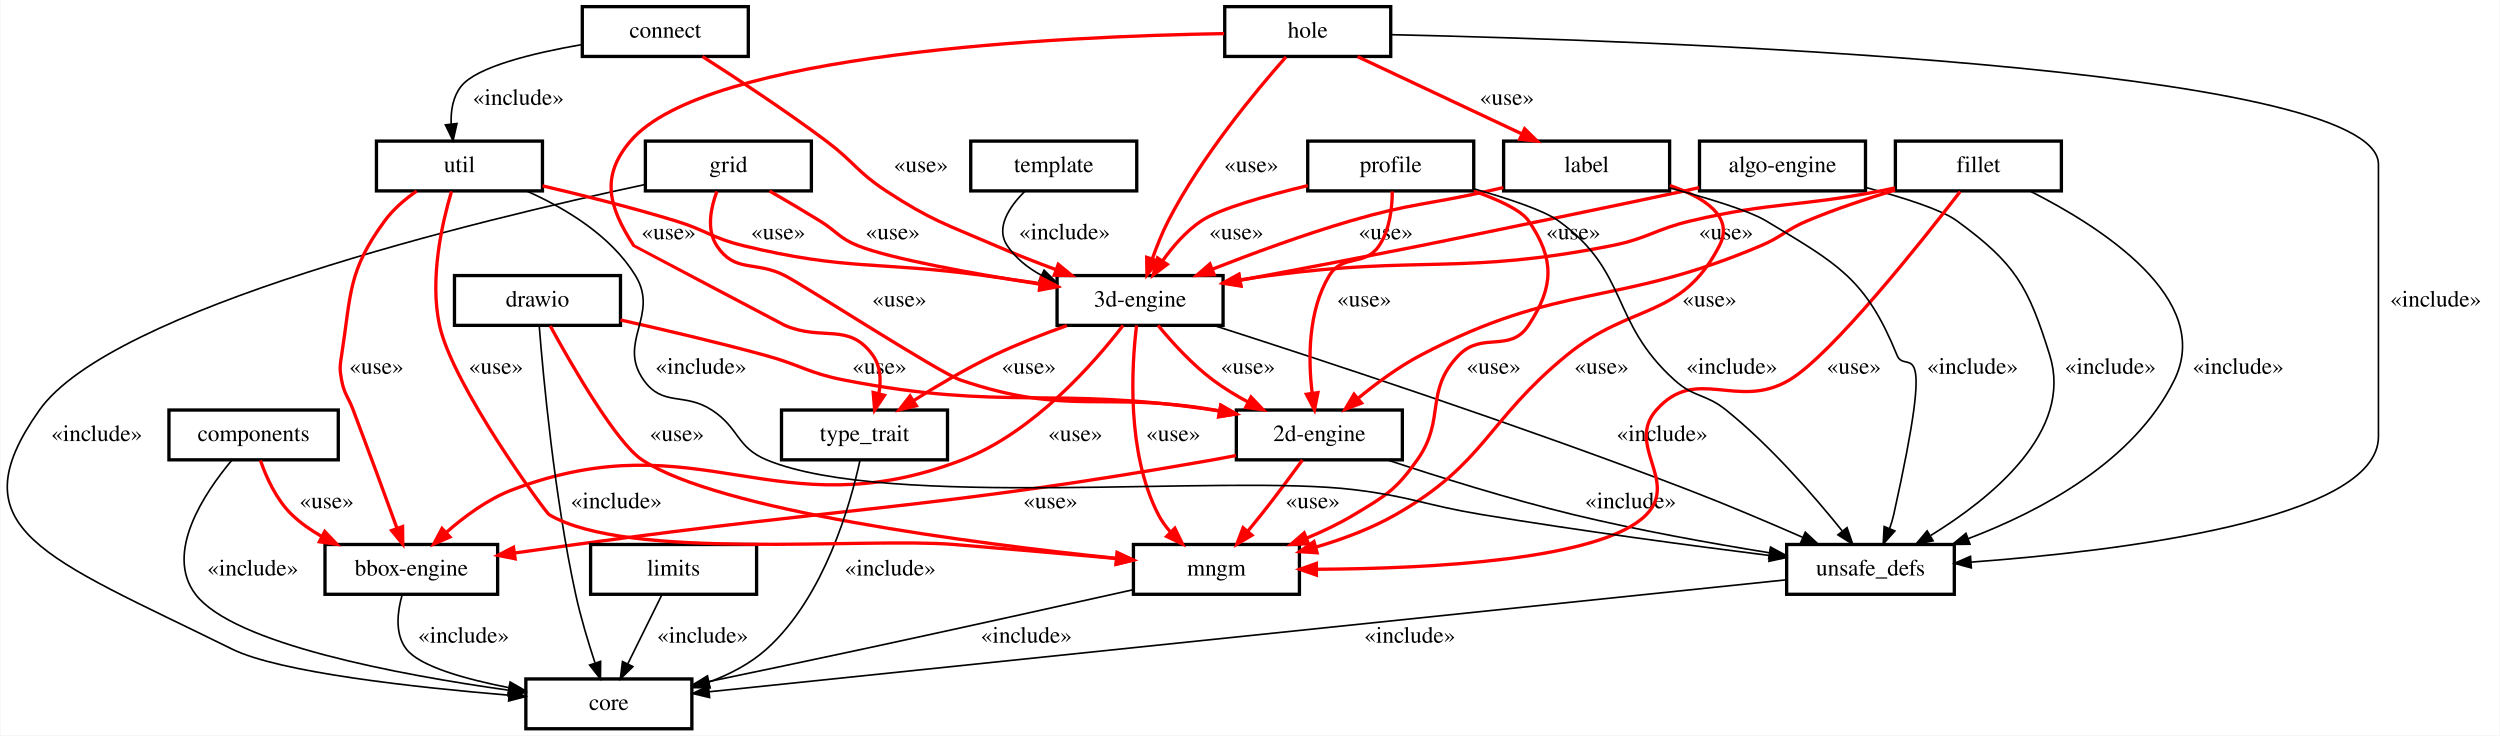
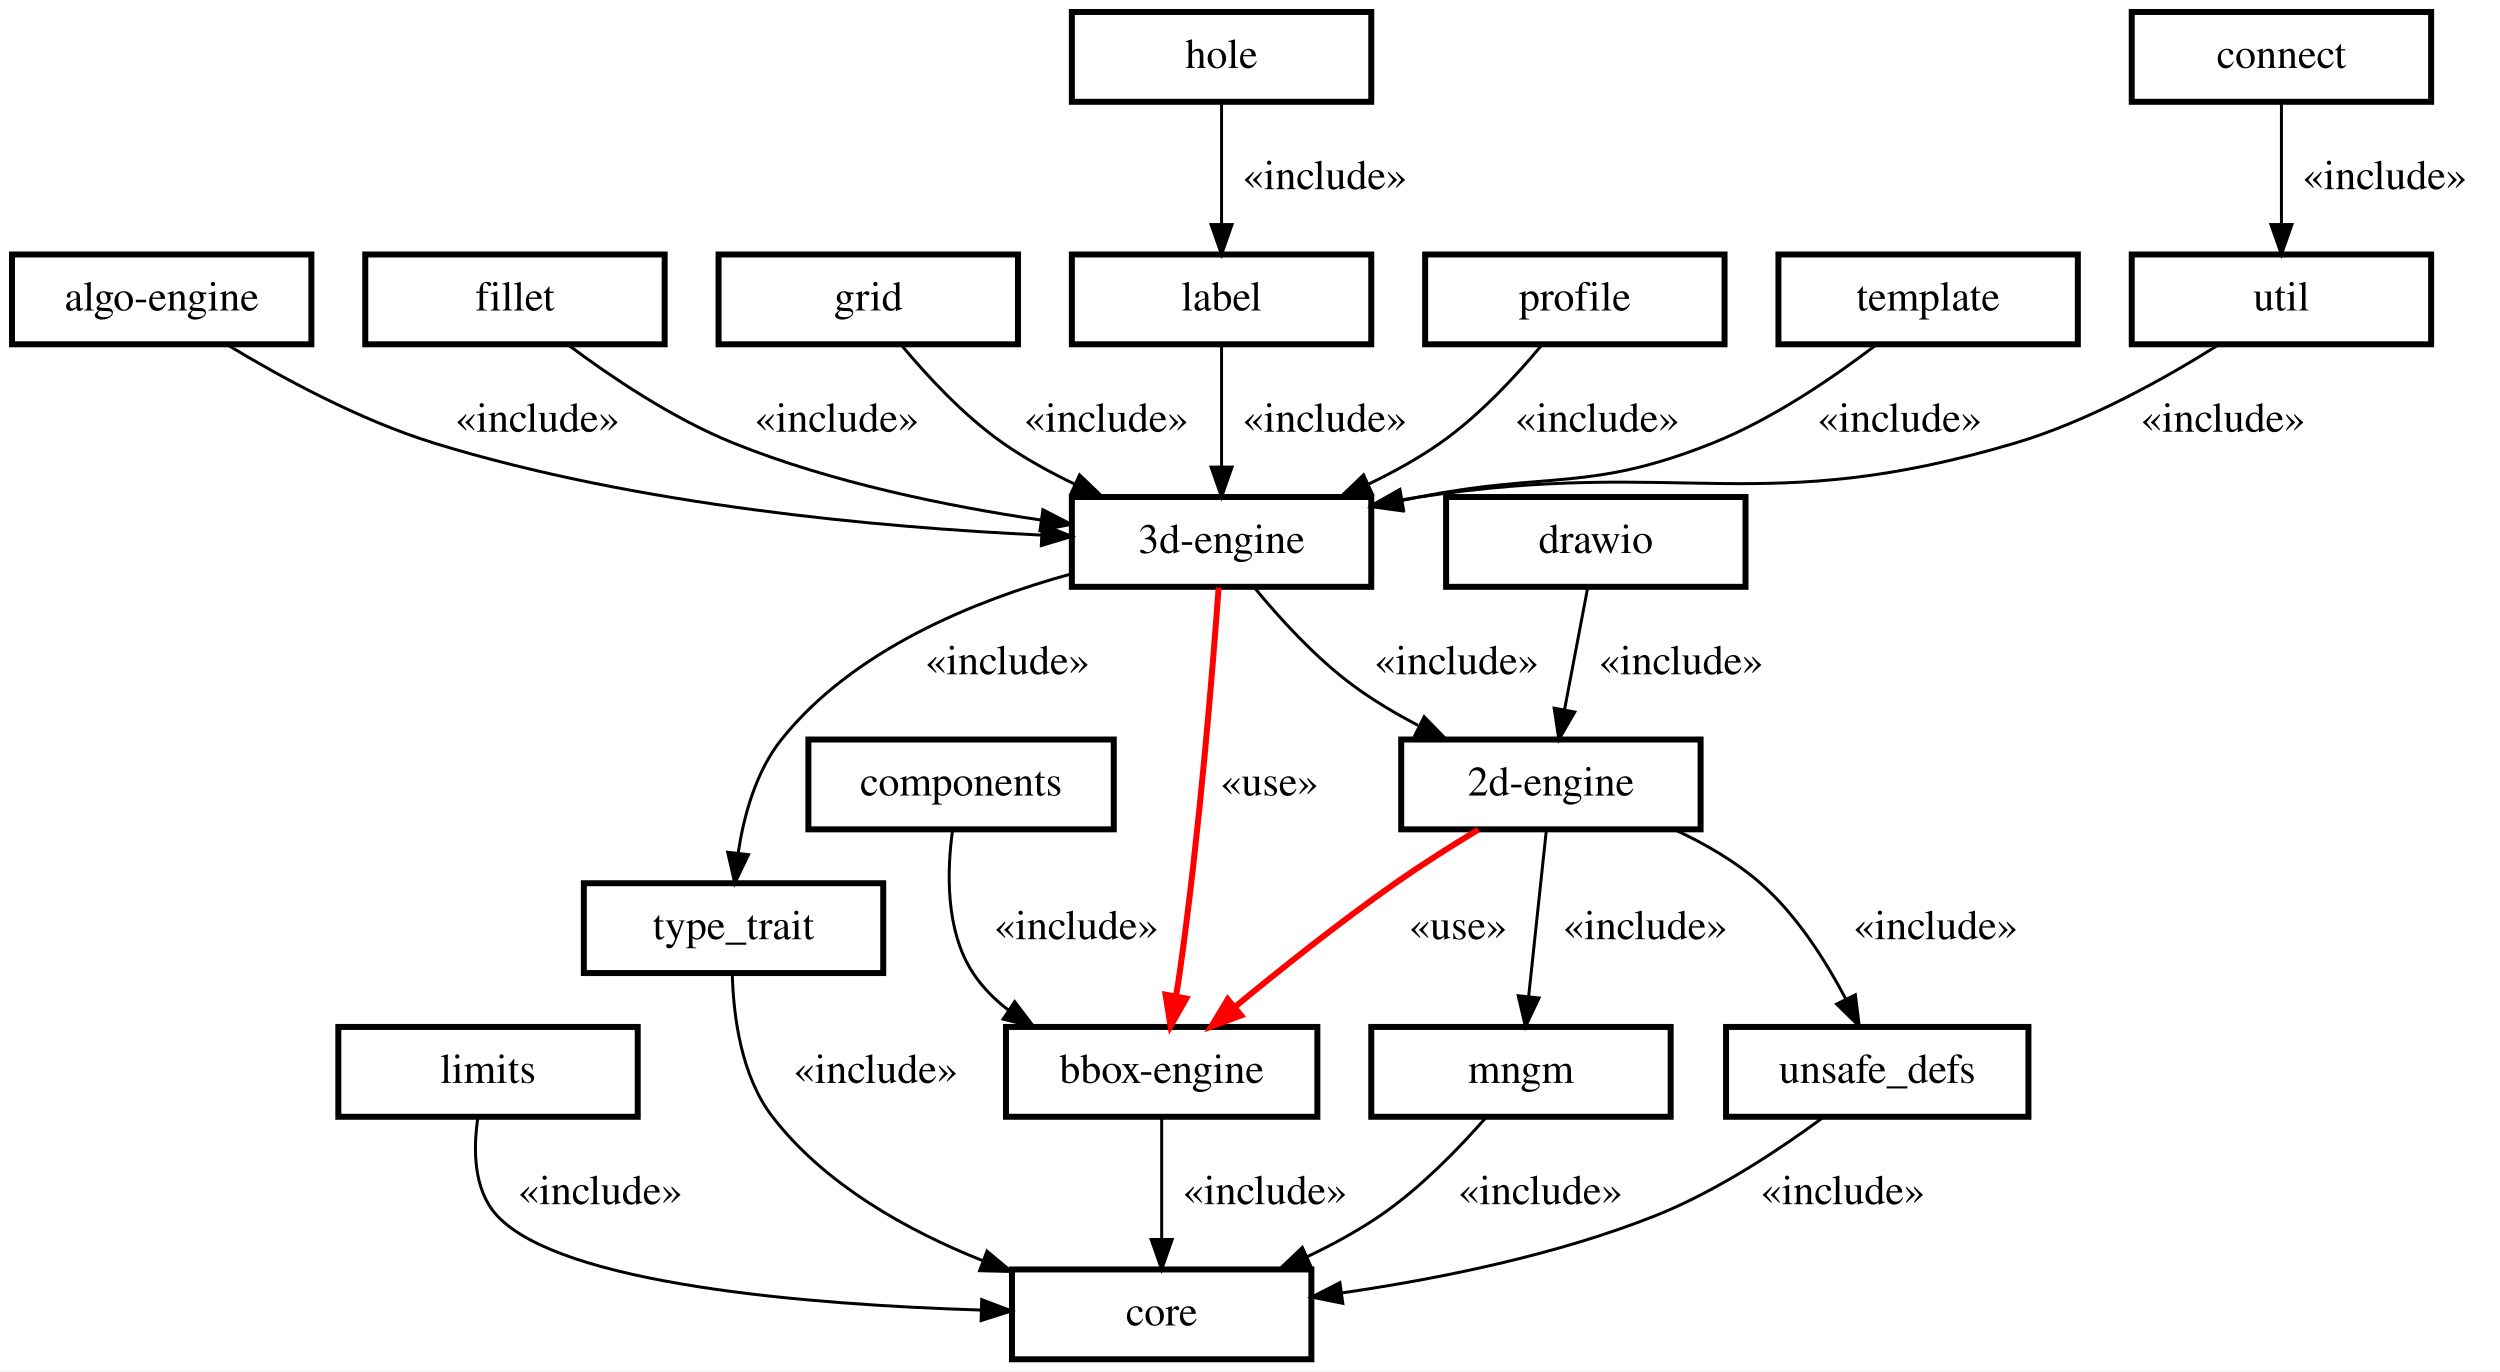
- <svg xmlns="http://www.w3.org/2000/svg" width="1506pt" height="443pt" viewBox="0.00 0.00 1505.55 443.00">
-   <g id="graph0" class="graph" transform="scale(1 1) rotate(0) translate(4 439)">
-     <polygon fill="white" stroke="transparent" points="-4,4 -4,-439 1501.55,-439 1501.55,4 -4,4" />
+ <svg xmlns="http://www.w3.org/2000/svg" width="835pt" height="458pt" viewBox="0.00 0.00 835.00 458.00">
+   <g id="graph0" class="graph" transform="scale(1 1) rotate(0) translate(4 454)">
+     <polygon fill="white" stroke="transparent" points="-4,4 -4,-454 831,-454 831,4 -4,4" />
    <g id="node1" class="node">
-       <polygon fill="white" stroke="black" stroke-width="2" points="840.55,-192 740.55,-192 740.55,-162 840.55,-162 840.55,-192" />
-       <text text-anchor="middle" x="790.55" y="-173.3" font-family="Times,serif" font-size="14.00">2d-engine</text>
+       <polygon fill="white" stroke="black" stroke-width="2" points="564,-207 464,-207 464,-177 564,-177 564,-207" />
+       <text text-anchor="middle" x="514" y="-188.3" font-family="Times,serif" font-size="14.00">2d-engine</text>
    </g>
    <g id="node4" class="node">
-       <polygon fill="white" stroke="black" stroke-width="2" points="295.55,-111 191.55,-111 191.55,-81 295.55,-81 295.55,-111" />
-       <text text-anchor="middle" x="243.55" y="-92.3" font-family="Times,serif" font-size="14.00">bbox-engine</text>
+       <polygon fill="white" stroke="black" stroke-width="2" points="436,-111 332,-111 332,-81 436,-81 436,-111" />
+       <text text-anchor="middle" x="384" y="-92.3" font-family="Times,serif" font-size="14.00">bbox-engine</text>
+     </g>
+     <g id="edge21" class="edge">
+       <path fill="none" stroke="red" stroke-width="2" d="M489.8,-176.93C480.91,-171.55 470.85,-165.21 462,-159 443.48,-146.01 423.52,-130.11 408.43,-117.67" />
+       <polygon fill="red" stroke="red" stroke-width="2" points="410.52,-114.85 400.59,-111.15 406.05,-120.23 410.52,-114.85" />
+       <text text-anchor="middle" x="483" y="-140.3" font-family="Times,serif" font-size="14.00">«use»</text>
+     </g>
+     <g id="node14" class="node">
+       <polygon fill="white" stroke="black" stroke-width="2" points="554,-111 454,-111 454,-81 554,-81 554,-111" />
+       <text text-anchor="middle" x="504" y="-92.3" font-family="Times,serif" font-size="14.00">mngm</text>
+     </g>
+     <g id="edge2" class="edge">
+       <path fill="none" stroke="black" d="M512.48,-176.72C510.92,-162.01 508.45,-138.79 506.57,-121.2" />
+       <polygon fill="black" stroke="black" points="510.04,-120.68 505.5,-111.1 503.08,-121.42 510.04,-120.68" />
+       <text text-anchor="middle" x="545.5" y="-140.3" font-family="Times,serif" font-size="14.00">«include»</text>
+     </g>
+     <g id="node18" class="node">
+       <polygon fill="white" stroke="black" stroke-width="2" points="673.5,-111 572.5,-111 572.5,-81 673.5,-81 673.5,-111" />
+       <text text-anchor="middle" x="623" y="-92.3" font-family="Times,serif" font-size="14.00">unsafe_defs</text>
+     </g>
+     <g id="edge1" class="edge">
+       <path fill="none" stroke="black" d="M555.26,-176.92C565.36,-172.24 575.65,-166.31 584,-159 596.12,-148.39 605.8,-133.09 612.48,-120.35" />
+       <polygon fill="black" stroke="black" points="615.7,-121.74 617,-111.22 609.43,-118.63 615.7,-121.74" />
+       <text text-anchor="middle" x="642.5" y="-140.3" font-family="Times,serif" font-size="14.00">«include»</text>
+     </g>
+     <g id="node2" class="node">
+       <polygon fill="white" stroke="black" stroke-width="2" points="454,-288 354,-288 354,-258 454,-258 454,-288" />
+       <text text-anchor="middle" x="404" y="-269.3" font-family="Times,serif" font-size="14.00">3d-engine</text>
+     </g>
+     <g id="edge3" class="edge">
+       <path fill="none" stroke="black" d="M414.8,-257.94C423.08,-247.84 435.22,-234.41 448,-225 454.63,-220.11 462.13,-215.65 469.62,-211.72" />
+       <polygon fill="black" stroke="black" points="471.67,-214.61 479.06,-207.02 468.55,-208.34 471.67,-214.61" />
+       <text text-anchor="middle" x="482.5" y="-228.8" font-family="Times,serif" font-size="14.00">«include»</text>
+     </g>
+     <g id="edge22" class="edge">
+       <path fill="none" stroke="red" stroke-width="2" d="M403.02,-257.74C401.16,-231.96 396.68,-175.92 390,-129 389.64,-126.45 389.21,-123.8 388.76,-121.16" />
+       <polygon fill="red" stroke="red" stroke-width="2" points="392.2,-120.5 386.96,-111.29 385.31,-121.76 392.2,-120.5" />
+       <text text-anchor="middle" x="420" y="-188.3" font-family="Times,serif" font-size="14.00">«use»</text>
+     </g>
+     <g id="node17" class="node">
+       <polygon fill="white" stroke="black" stroke-width="2" points="291,-159 191,-159 191,-129 291,-129 291,-159" />
+       <text text-anchor="middle" x="241" y="-140.3" font-family="Times,serif" font-size="14.00">type_trait</text>
+     </g>
+     <g id="edge4" class="edge">
+       <path fill="none" stroke="black" d="M353.7,-262.29C321.27,-253.39 280.85,-236.88 257,-207 248.47,-196.32 244.44,-181.59 242.56,-169.17" />
+       <polygon fill="black" stroke="black" points="246.01,-168.55 241.4,-159.01 239.06,-169.34 246.01,-168.55" />
+       <text text-anchor="middle" x="332.5" y="-228.8" font-family="Times,serif" font-size="14.00">«include»</text>
+     </g>
+     <g id="node3" class="node">
+       <polygon fill="white" stroke="black" stroke-width="2" points="100,-369 0,-369 0,-339 100,-339 100,-369" />
+       <text text-anchor="middle" x="50" y="-350.3" font-family="Times,serif" font-size="14.00">algo-engine</text>
+     </g>
+     <g id="edge5" class="edge">
+       <path fill="none" stroke="black" d="M71.86,-338.88C89.72,-328.05 116.02,-313.7 141,-306 208.52,-285.19 289.69,-277.84 343.83,-275.28" />
+       <polygon fill="black" stroke="black" points="344.11,-278.77 353.95,-274.84 343.81,-271.78 344.11,-278.77" />
+       <text text-anchor="middle" x="175.5" y="-309.8" font-family="Times,serif" font-size="14.00">«include»</text>
+     </g>
+     <g id="node7" class="node">
+       <polygon fill="white" stroke="black" stroke-width="2" points="434,-30 334,-30 334,0 434,0 434,-30" />
+       <text text-anchor="middle" x="384" y="-11.3" font-family="Times,serif" font-size="14.00">core</text>
+     </g>
+     <g id="edge6" class="edge">
+       <path fill="none" stroke="black" d="M384,-80.88C384,-69.64 384,-53.66 384,-40.37" />
+       <polygon fill="black" stroke="black" points="387.5,-40 384,-30 380.5,-40 387.5,-40" />
+       <text text-anchor="middle" x="418.5" y="-51.8" font-family="Times,serif" font-size="14.00">«include»</text>
+     </g>
+     <g id="node5" class="node">
+       <polygon fill="white" stroke="black" stroke-width="2" points="368,-207 266,-207 266,-177 368,-177 368,-207" />
+       <text text-anchor="middle" x="317" y="-188.3" font-family="Times,serif" font-size="14.00">components</text>
+     </g>
+     <g id="edge7" class="edge">
+       <path fill="none" stroke="black" d="M314.19,-176.96C312.3,-163.51 311.62,-143.23 321,-129 324.12,-124.26 328.17,-120.19 332.71,-116.7" />
+       <polygon fill="black" stroke="black" points="334.9,-119.45 341.32,-111.03 331.05,-113.61 334.9,-119.45" />
+       <text text-anchor="middle" x="355.5" y="-140.3" font-family="Times,serif" font-size="14.00">«include»</text>
+     </g>
+     <g id="node6" class="node">
+       <polygon fill="white" stroke="black" stroke-width="2" points="808,-450 708,-450 708,-420 808,-420 808,-450" />
+       <text text-anchor="middle" x="758" y="-431.3" font-family="Times,serif" font-size="14.00">connect</text>
+     </g>
+     <g id="node19" class="node">
+       <polygon fill="white" stroke="black" stroke-width="2" points="808,-369 708,-369 708,-339 808,-339 808,-369" />
+       <text text-anchor="middle" x="758" y="-350.3" font-family="Times,serif" font-size="14.00">util</text>
+     </g>
+     <g id="edge8" class="edge">
+       <path fill="none" stroke="black" d="M758,-419.88C758,-408.64 758,-392.66 758,-379.37" />
+       <polygon fill="black" stroke="black" points="761.5,-379 758,-369 754.5,-379 761.5,-379" />
+       <text text-anchor="middle" x="792.5" y="-390.8" font-family="Times,serif" font-size="14.00">«include»</text>
+     </g>
+     <g id="node8" class="node">
+       <polygon fill="white" stroke="black" stroke-width="2" points="579,-288 479,-288 479,-258 579,-258 579,-288" />
+       <text text-anchor="middle" x="529" y="-269.3" font-family="Times,serif" font-size="14.00">drawio</text>
+     </g>
+     <g id="edge9" class="edge">
+       <path fill="none" stroke="black" d="M526.32,-257.88C524.16,-246.53 521.09,-230.34 518.55,-216.97" />
+       <polygon fill="black" stroke="black" points="521.96,-216.17 516.66,-207 515.09,-217.48 521.96,-216.17" />
+       <text text-anchor="middle" x="557.5" y="-228.8" font-family="Times,serif" font-size="14.00">«include»</text>
+     </g>
+     <g id="node9" class="node">
+       <polygon fill="white" stroke="black" stroke-width="2" points="218,-369 118,-369 118,-339 218,-339 218,-369" />
+       <text text-anchor="middle" x="168" y="-350.3" font-family="Times,serif" font-size="14.00">fillet</text>
+     </g>
+     <g id="edge10" class="edge">
+       <path fill="none" stroke="black" d="M185.54,-338.98C199.71,-328.35 220.59,-314.22 241,-306 273.71,-292.82 312.35,-284.94 343.8,-280.29" />
+       <polygon fill="black" stroke="black" points="344.33,-283.75 353.75,-278.89 343.36,-276.82 344.33,-283.75" />
+       <text text-anchor="middle" x="275.5" y="-309.8" font-family="Times,serif" font-size="14.00">«include»</text>
+     </g>
+     <g id="node10" class="node">
+       <polygon fill="white" stroke="black" stroke-width="2" points="336,-369 236,-369 236,-339 336,-339 336,-369" />
+       <text text-anchor="middle" x="286" y="-350.3" font-family="Times,serif" font-size="14.00">grid</text>
+     </g>
+     <g id="edge11" class="edge">
+       <path fill="none" stroke="black" d="M297,-338.81C305.45,-328.65 317.85,-315.19 331,-306 338.33,-300.87 346.62,-296.29 354.91,-292.31" />
+       <polygon fill="black" stroke="black" points="356.57,-295.4 364.22,-288.08 353.67,-289.03 356.57,-295.4" />
+       <text text-anchor="middle" x="365.5" y="-309.8" font-family="Times,serif" font-size="14.00">«include»</text>
+     </g>
+     <g id="node11" class="node">
+       <polygon fill="white" stroke="black" stroke-width="2" points="454,-450 354,-450 354,-420 454,-420 454,-450" />
+       <text text-anchor="middle" x="404" y="-431.3" font-family="Times,serif" font-size="14.00">hole</text>
+     </g>
+     <g id="node12" class="node">
+       <polygon fill="white" stroke="black" stroke-width="2" points="454,-369 354,-369 354,-339 454,-339 454,-369" />
+       <text text-anchor="middle" x="404" y="-350.3" font-family="Times,serif" font-size="14.00">label</text>
+     </g>
+     <g id="edge12" class="edge">
+       <path fill="none" stroke="black" d="M404,-419.88C404,-408.64 404,-392.66 404,-379.37" />
+       <polygon fill="black" stroke="black" points="407.5,-379 404,-369 400.5,-379 407.5,-379" />
+       <text text-anchor="middle" x="438.5" y="-390.8" font-family="Times,serif" font-size="14.00">«include»</text>
+     </g>
+     <g id="edge13" class="edge">
+       <path fill="none" stroke="black" d="M404,-338.88C404,-327.64 404,-311.66 404,-298.37" />
+       <polygon fill="black" stroke="black" points="407.5,-298 404,-288 400.5,-298 407.5,-298" />
+       <text text-anchor="middle" x="438.5" y="-309.8" font-family="Times,serif" font-size="14.00">«include»</text>
+     </g>
+     <g id="node13" class="node">
+       <polygon fill="white" stroke="black" stroke-width="2" points="209,-111 109,-111 109,-81 209,-81 209,-111" />
+       <text text-anchor="middle" x="159" y="-92.3" font-family="Times,serif" font-size="14.00">limits</text>
+     </g>
+     <g id="edge14" class="edge">
+       <path fill="none" stroke="black" d="M155.63,-80.85C154.06,-70.44 154.01,-56.65 162,-48 183.25,-24.99 265.43,-18.27 323.59,-16.44" />
+       <polygon fill="black" stroke="black" points="323.89,-19.93 333.79,-16.16 323.7,-12.94 323.89,-19.93" />
+       <text text-anchor="middle" x="196.5" y="-51.8" font-family="Times,serif" font-size="14.00">«include»</text>
+     </g>
+     <g id="edge15" class="edge">
+       <path fill="none" stroke="black" d="M492.39,-80.84C483.51,-70.69 470.53,-57.24 457,-48 449.45,-42.84 440.93,-38.21 432.45,-34.19" />
+       <polygon fill="black" stroke="black" points="433.86,-30.98 423.3,-30.05 430.98,-37.36 433.86,-30.98" />
+       <text text-anchor="middle" x="510.5" y="-51.8" font-family="Times,serif" font-size="14.00">«include»</text>
+     </g>
+     <g id="node15" class="node">
+       <polygon fill="white" stroke="black" stroke-width="2" points="572,-369 472,-369 472,-339 572,-339 572,-369" />
+       <text text-anchor="middle" x="522" y="-350.3" font-family="Times,serif" font-size="14.00">profile</text>
+     </g>
+     <g id="edge16" class="edge">
+       <path fill="none" stroke="black" d="M511,-338.81C502.55,-328.65 490.15,-315.19 477,-306 469.67,-300.87 461.38,-296.29 453.09,-292.31" />
+       <polygon fill="black" stroke="black" points="454.33,-289.03 443.78,-288.08 451.43,-295.4 454.33,-289.03" />
+       <text text-anchor="middle" x="529.5" y="-309.8" font-family="Times,serif" font-size="14.00">«include»</text>
+     </g>
+     <g id="node16" class="node">
+       <polygon fill="white" stroke="black" stroke-width="2" points="690,-369 590,-369 590,-339 690,-339 690,-369" />
+       <text text-anchor="middle" x="640" y="-350.3" font-family="Times,serif" font-size="14.00">template</text>
+     </g>
+     <g id="edge17" class="edge">
+       <path fill="none" stroke="black" d="M622.75,-338.9C608.81,-328.23 588.24,-314.08 568,-306 526.87,-289.57 513.44,-296.6 470,-288 468.06,-287.62 466.09,-287.22 464.1,-286.82" />
+       <polygon fill="black" stroke="black" points="464.56,-283.34 454.06,-284.77 463.16,-290.2 464.56,-283.34" />
+       <text text-anchor="middle" x="630.5" y="-309.8" font-family="Times,serif" font-size="14.00">«include»</text>
+     </g>
+     <g id="edge18" class="edge">
+       <path fill="none" stroke="black" d="M240.59,-128.75C240.92,-115.15 243.39,-94.76 254,-81 271.49,-58.32 299.02,-42.97 324.26,-32.92" />
+       <polygon fill="black" stroke="black" points="325.67,-36.12 333.79,-29.32 323.2,-29.58 325.67,-36.12" />
+       <text text-anchor="middle" x="288.5" y="-92.3" font-family="Times,serif" font-size="14.00">«include»</text>
    </g>
    <g id="edge19" class="edge">
-       <path fill="none" stroke="red" stroke-width="2" d="M740.32,-164.6C735.67,-163.67 731.03,-162.79 726.55,-162 556.97,-132.25 513.12,-134.39 342.55,-111 330.66,-109.37 317.97,-107.6 305.78,-105.88" />
-       <polygon fill="red" stroke="red" stroke-width="2" points="306.08,-102.39 295.69,-104.46 305.1,-109.32 306.08,-102.39" />
-       <text text-anchor="middle" x="628.55" y="-132.8" font-family="Times,serif" font-size="14.00">«use»</text>
-     </g>
-     <g id="node14" class="node">
-       <polygon fill="white" stroke="black" stroke-width="2" points="778.55,-111 678.55,-111 678.55,-81 778.55,-81 778.55,-111" />
-       <text text-anchor="middle" x="728.55" y="-92.3" font-family="Times,serif" font-size="14.00">mngm</text>
+       <path fill="none" stroke="black" d="M605.19,-80.97C590.81,-70.35 569.65,-56.22 549,-48 515.61,-34.71 476.15,-26.8 444.2,-22.17" />
+       <polygon fill="black" stroke="black" points="444.49,-18.68 434.1,-20.78 443.53,-25.61 444.49,-18.68" />
+       <text text-anchor="middle" x="611.5" y="-51.8" font-family="Times,serif" font-size="14.00">«include»</text>
    </g>
    <g id="edge20" class="edge">
-       <path fill="none" stroke="red" stroke-width="2" d="M780.36,-161.85C773.49,-152.43 764.15,-139.84 755.55,-129 752.98,-125.76 750.22,-122.38 747.48,-119.08" />
-       <polygon fill="red" stroke="red" stroke-width="2" points="749.95,-116.58 740.83,-111.18 744.59,-121.09 749.95,-116.58" />
-       <text text-anchor="middle" x="786.55" y="-132.8" font-family="Times,serif" font-size="14.00">«use»</text>
-     </g>
-     <g id="node18" class="node">
-       <polygon fill="white" stroke="black" stroke-width="2" points="1173.05,-111 1072.05,-111 1072.05,-81 1173.05,-81 1173.05,-111" />
-       <text text-anchor="middle" x="1122.55" y="-92.3" font-family="Times,serif" font-size="14.00">unsafe_defs</text>
-     </g>
-     <g id="edge1" class="edge">
-       <path fill="none" stroke="black" d="M831.41,-161.97C862.02,-151.82 905.06,-138.32 943.55,-129 982.51,-119.57 1026.85,-111.62 1061.66,-106.01" />
-       <polygon fill="black" stroke="black" points="1062.35,-109.44 1071.67,-104.41 1061.25,-102.53 1062.35,-109.44" />
-       <text text-anchor="middle" x="978.05" y="-132.8" font-family="Times,serif" font-size="14.00">«include»</text>
-     </g>
-     <g id="node2" class="node">
-       <polygon fill="white" stroke="black" stroke-width="2" points="732.55,-273 632.55,-273 632.55,-243 732.55,-243 732.55,-273" />
-       <text text-anchor="middle" x="682.55" y="-254.3" font-family="Times,serif" font-size="14.00">3d-engine</text>
-     </g>
-     <g id="edge23" class="edge">
-       <path fill="none" stroke="red" stroke-width="2" d="M693.39,-242.99C701.68,-232.91 713.83,-219.49 726.55,-210 732.99,-205.19 740.26,-200.77 747.53,-196.85" />
-       <polygon fill="red" stroke="red" stroke-width="2" points="749.38,-199.84 756.68,-192.16 746.19,-193.61 749.38,-199.84" />
-       <text text-anchor="middle" x="747.55" y="-213.8" font-family="Times,serif" font-size="14.00">«use»</text>
-     </g>
-     <g id="edge21" class="edge">
-       <path fill="none" stroke="red" stroke-width="2" d="M672.32,-242.93C655.23,-220.75 618.45,-178.47 575.55,-162 462.86,-118.74 417.46,-186.68 304.55,-144 289.66,-138.37 275.42,-127.81 264.45,-118.12" />
-       <polygon fill="red" stroke="red" stroke-width="2" points="266.8,-115.52 257.08,-111.3 262.04,-120.66 266.8,-115.52" />
-       <text text-anchor="middle" x="643.55" y="-173.3" font-family="Times,serif" font-size="14.00">«use»</text>
-     </g>
-     <g id="edge24" class="edge">
-       <path fill="none" stroke="red" stroke-width="2" d="M680.45,-242.99C677.46,-218.39 674.26,-166.48 693.55,-129 695.5,-125.21 698.09,-121.65 700.99,-118.37" />
-       <polygon fill="red" stroke="red" stroke-width="2" points="703.5,-120.81 708.13,-111.28 698.57,-115.84 703.5,-120.81" />
-       <text text-anchor="middle" x="702.55" y="-173.3" font-family="Times,serif" font-size="14.00">«use»</text>
-     </g>
-     <g id="node17" class="node">
-       <polygon fill="white" stroke="black" stroke-width="2" points="566.55,-192 466.55,-192 466.55,-162 566.55,-162 566.55,-192" />
-       <text text-anchor="middle" x="516.55" y="-173.3" font-family="Times,serif" font-size="14.00">type_trait</text>
-     </g>
-     <g id="edge22" class="edge">
-       <path fill="none" stroke="red" stroke-width="2" d="M638.45,-242.85C624.2,-237.78 608.49,-231.66 594.55,-225 577.89,-217.04 560.2,-206.57 545.89,-197.53" />
-       <polygon fill="red" stroke="red" stroke-width="2" points="547.76,-194.57 537.45,-192.12 543.98,-200.46 547.76,-194.57" />
-       <text text-anchor="middle" x="615.55" y="-213.8" font-family="Times,serif" font-size="14.00">«use»</text>
-     </g>
-     <g id="edge2" class="edge">
-       <path fill="none" stroke="black" d="M726.96,-242.95C790.68,-222.52 911.51,-182.83 1012.55,-144 1035.64,-135.13 1061.07,-124.33 1081.65,-115.33" />
-       <polygon fill="black" stroke="black" points="1083.29,-118.43 1091.03,-111.2 1080.47,-112.02 1083.29,-118.43" />
-       <text text-anchor="middle" x="997.05" y="-173.3" font-family="Times,serif" font-size="14.00">«include»</text>
-     </g>
-     <g id="node3" class="node">
-       <polygon fill="white" stroke="black" stroke-width="2" points="1119.55,-354 1019.55,-354 1019.55,-324 1119.55,-324 1119.55,-354" />
-       <text text-anchor="middle" x="1069.55" y="-335.3" font-family="Times,serif" font-size="14.00">algo-engine</text>
-     </g>
-     <g id="edge25" class="edge">
-       <path fill="none" stroke="red" stroke-width="2" d="M1019.36,-325.99C1016.38,-325.31 1013.43,-324.64 1010.55,-324 992.94,-320.08 869.25,-294.51 851.55,-291 815.6,-283.87 775.29,-276.22 743.05,-270.19" />
-       <polygon fill="red" stroke="red" stroke-width="2" points="743.35,-266.69 732.88,-268.29 742.07,-273.57 743.35,-266.69" />
-       <text text-anchor="middle" x="943.55" y="-294.8" font-family="Times,serif" font-size="14.00">«use»</text>
-     </g>
-     <g id="edge3" class="edge">
-       <path fill="none" stroke="black" d="M1119.71,-326.06C1142.06,-320.07 1165.39,-312.69 1174.55,-306 1209.89,-280.19 1217.51,-266.78 1230.55,-225 1244.88,-179.07 1195.56,-139.04 1158.89,-116.47" />
-       <polygon fill="black" stroke="black" points="1160.27,-113.22 1149.88,-111.11 1156.69,-119.23 1160.27,-113.22" />
-       <text text-anchor="middle" x="1267.05" y="-213.8" font-family="Times,serif" font-size="14.00">«include»</text>
-     </g>
-     <g id="node7" class="node">
-       <polygon fill="white" stroke="black" stroke-width="2" points="412.55,-30 312.55,-30 312.55,0 412.55,0 412.55,-30" />
-       <text text-anchor="middle" x="362.55" y="-11.3" font-family="Times,serif" font-size="14.00">core</text>
-     </g>
-     <g id="edge4" class="edge">
-       <path fill="none" stroke="black" d="M238.08,-80.81C235.16,-70.65 233.46,-57.19 240.55,-48 248.53,-37.66 275.55,-30.01 302.14,-24.79" />
-       <polygon fill="black" stroke="black" points="303.08,-28.17 312.27,-22.9 301.8,-21.29 303.08,-28.17" />
-       <text text-anchor="middle" x="275.05" y="-51.8" font-family="Times,serif" font-size="14.00">«include»</text>
-     </g>
-     <g id="node5" class="node">
-       <polygon fill="white" stroke="black" stroke-width="2" points="199.55,-192 97.55,-192 97.55,-162 199.55,-162 199.55,-192" />
-       <text text-anchor="middle" x="148.55" y="-173.3" font-family="Times,serif" font-size="14.00">components</text>
-     </g>
-     <g id="edge26" class="edge">
-       <path fill="none" stroke="red" stroke-width="2" d="M152.64,-161.67C156.2,-151.43 162.26,-137.95 171.55,-129 176.83,-123.91 183.06,-119.55 189.61,-115.83" />
-       <polygon fill="red" stroke="red" stroke-width="2" points="191.39,-118.85 198.67,-111.16 188.18,-112.63 191.39,-118.85" />
-       <text text-anchor="middle" x="192.55" y="-132.8" font-family="Times,serif" font-size="14.00">«use»</text>
-     </g>
-     <g id="edge5" class="edge">
-       <path fill="none" stroke="black" d="M135.52,-161.86C118.95,-142.12 94.64,-105.92 113.55,-81 136.22,-51.12 236.24,-32.48 302.41,-23.18" />
-       <polygon fill="black" stroke="black" points="302.89,-26.65 312.32,-21.82 301.94,-19.71 302.89,-26.65" />
-       <text text-anchor="middle" x="148.05" y="-92.3" font-family="Times,serif" font-size="14.00">«include»</text>
-     </g>
-     <g id="node6" class="node">
-       <polygon fill="white" stroke="black" stroke-width="2" points="446.55,-435 346.55,-435 346.55,-405 446.55,-405 446.55,-435" />
-       <text text-anchor="middle" x="396.55" y="-416.3" font-family="Times,serif" font-size="14.00">connect</text>
-     </g>
-     <g id="edge27" class="edge">
-       <path fill="none" stroke="red" stroke-width="2" d="M418.96,-404.93C438.92,-392.17 468.72,-372.59 493.55,-354 510.22,-341.52 512.12,-335.4 529.55,-324 557,-306.05 565.45,-304.01 595.55,-291 607.21,-285.96 619.94,-280.99 631.98,-276.52" />
-       <polygon fill="red" stroke="red" stroke-width="2" points="633.27,-279.78 641.46,-273.05 630.87,-273.2 633.27,-279.78" />
-       <text text-anchor="middle" x="550.55" y="-335.3" font-family="Times,serif" font-size="14.00">«use»</text>
-     </g>
-     <g id="node19" class="node">
-       <polygon fill="white" stroke="black" stroke-width="2" points="322.55,-354 222.55,-354 222.55,-324 322.55,-324 322.55,-354" />
-       <text text-anchor="middle" x="272.55" y="-335.3" font-family="Times,serif" font-size="14.00">util</text>
-     </g>
-     <g id="edge6" class="edge">
-       <path fill="none" stroke="black" d="M346.28,-412.14C316.48,-406.95 282.78,-398.69 273.55,-387 268.55,-380.68 267.26,-372.24 267.56,-364.26" />
-       <polygon fill="black" stroke="black" points="271.05,-364.58 268.69,-354.25 264.09,-363.79 271.05,-364.58" />
-       <text text-anchor="middle" x="308.05" y="-375.8" font-family="Times,serif" font-size="14.00">«include»</text>
-     </g>
-     <g id="node8" class="node">
-       <polygon fill="white" stroke="black" stroke-width="2" points="369.55,-273 269.55,-273 269.55,-243 369.55,-243 369.55,-273" />
-       <text text-anchor="middle" x="319.55" y="-254.3" font-family="Times,serif" font-size="14.00">drawio</text>
-     </g>
-     <g id="edge28" class="edge">
-       <path fill="none" stroke="red" stroke-width="2" d="M369.55,-246.25C395.6,-240.41 427.92,-232.81 456.55,-225 478.11,-219.12 482.61,-214.26 504.55,-210 601.72,-191.12 628.64,-206.61 726.55,-192 727.82,-191.81 729.09,-191.61 730.38,-191.4" />
-       <polygon fill="red" stroke="red" stroke-width="2" points="731.12,-194.83 740.36,-189.65 729.9,-187.93 731.12,-194.83" />
-       <text text-anchor="middle" x="525.55" y="-213.8" font-family="Times,serif" font-size="14.00">«use»</text>
-     </g>
-     <g id="edge7" class="edge">
-       <path fill="none" stroke="black" d="M320.6,-242.72C322.98,-212.57 329.64,-140.32 342.55,-81 345.56,-67.17 350.14,-52.04 354.15,-39.86" />
-       <polygon fill="black" stroke="black" points="357.59,-40.61 357.48,-30.02 350.96,-38.37 357.59,-40.61" />
-       <text text-anchor="middle" x="367.05" y="-132.8" font-family="Times,serif" font-size="14.00">«include»</text>
-     </g>
-     <g id="edge29" class="edge">
-       <path fill="none" stroke="red" stroke-width="2" d="M327.24,-242.63C340.34,-218.7 367.05,-172.28 382.55,-162 428.56,-131.49 581.94,-111.67 668.24,-102.65" />
-       <polygon fill="red" stroke="red" stroke-width="2" points="668.83,-106.11 678.42,-101.6 668.11,-99.14 668.83,-106.11" />
-       <text text-anchor="middle" x="403.55" y="-173.3" font-family="Times,serif" font-size="14.00">«use»</text>
-     </g>
-     <g id="node9" class="node">
-       <polygon fill="white" stroke="black" stroke-width="2" points="1237.55,-354 1137.55,-354 1137.55,-324 1237.55,-324 1237.55,-354" />
-       <text text-anchor="middle" x="1187.55" y="-335.3" font-family="Times,serif" font-size="14.00">fillet</text>
-     </g>
-     <g id="edge30" class="edge">
-       <path fill="none" stroke="red" stroke-width="2" d="M1137.36,-324.5C1120.34,-319.37 1101.39,-313.05 1084.55,-306 1071.53,-300.55 1069.54,-296.52 1056.55,-291 968.45,-253.58 936.27,-269.54 851.55,-225 838.16,-217.96 824.69,-207.96 813.82,-198.99" />
-       <polygon fill="red" stroke="red" stroke-width="2" points="815.96,-196.21 806.07,-192.4 811.42,-201.55 815.96,-196.21" />
-       <text text-anchor="middle" x="1025.55" y="-254.3" font-family="Times,serif" font-size="14.00">«use»</text>
-     </g>
-     <g id="edge31" class="edge">
-       <path fill="none" stroke="red" stroke-width="2" d="M1137.39,-325.82C1134.41,-325.18 1131.44,-324.57 1128.55,-324 1078.23,-314.07 1064.5,-317.68 1014.55,-306 992.79,-300.91 988.48,-295.33 966.55,-291 876.39,-273.19 851.65,-285.13 760.55,-273 754.78,-272.23 748.79,-271.34 742.81,-270.38" />
-       <polygon fill="red" stroke="red" stroke-width="2" points="743.23,-266.9 732.8,-268.71 742.08,-273.8 743.23,-266.9" />
-       <text text-anchor="middle" x="1035.55" y="-294.8" font-family="Times,serif" font-size="14.00">«use»</text>
-     </g>
-     <g id="edge32" class="edge">
-       <path fill="none" stroke="red" stroke-width="2" d="M1176.56,-323.57C1153.25,-293.34 1098.93,-224.95 1073.55,-210 1042.15,-191.51 1017.64,-219.35 993.55,-192 974.96,-170.9 1007.16,-149.16 987.55,-129 960.89,-101.58 856.74,-96.41 788.91,-96.07" />
-       <polygon fill="red" stroke="red" stroke-width="2" points="788.77,-92.57 778.77,-96.05 788.76,-99.57 788.77,-92.57" />
-       <text text-anchor="middle" x="1112.55" y="-213.8" font-family="Times,serif" font-size="14.00">«use»</text>
-     </g>
-     <g id="edge8" class="edge">
-       <path fill="none" stroke="black" d="M1218.57,-323.94C1261.08,-302.51 1329.62,-258.96 1305.55,-210 1281.46,-160.99 1225.15,-131.09 1181.31,-114.47" />
-       <polygon fill="black" stroke="black" points="1182.48,-111.17 1171.88,-111.02 1180.07,-117.74 1182.48,-111.17" />
-       <text text-anchor="middle" x="1344.05" y="-213.8" font-family="Times,serif" font-size="14.00">«include»</text>
-     </g>
-     <g id="node10" class="node">
-       <polygon fill="white" stroke="black" stroke-width="2" points="484.55,-354 384.55,-354 384.55,-324 484.55,-324 484.55,-354" />
-       <text text-anchor="middle" x="434.55" y="-335.3" font-family="Times,serif" font-size="14.00">grid</text>
-     </g>
-     <g id="edge33" class="edge">
-       <path fill="none" stroke="red" stroke-width="2" d="M427.65,-323.75C423.92,-313.82 421.23,-300.67 427.55,-291 438.43,-274.34 450.85,-282.1 468.55,-273 480.73,-266.73 561.57,-214.4 574.55,-210 639.4,-188.03 660.04,-203.44 727.55,-192 728.47,-191.84 729.39,-191.68 730.32,-191.52" />
-       <polygon fill="red" stroke="red" stroke-width="2" points="731.25,-194.91 740.43,-189.62 729.96,-188.03 731.25,-194.91" />
-       <text text-anchor="middle" x="537.55" y="-254.3" font-family="Times,serif" font-size="14.00">«use»</text>
-     </g>
-     <g id="edge34" class="edge">
-       <path fill="none" stroke="red" stroke-width="2" d="M459.35,-323.93C468.86,-318.44 479.77,-312.03 489.55,-306 499.94,-299.6 501.23,-295.55 512.55,-291 532.2,-283.11 581.81,-274.2 622.39,-267.79" />
-       <polygon fill="red" stroke="red" stroke-width="2" points="623.15,-271.21 632.49,-266.21 622.07,-264.29 623.15,-271.21" />
-       <text text-anchor="middle" x="533.55" y="-294.8" font-family="Times,serif" font-size="14.00">«use»</text>
-     </g>
-     <g id="edge9" class="edge">
-       <path fill="none" stroke="black" d="M384.36,-327.85C283.66,-306.35 62.87,-253.16 19.55,-192 -31.61,-119.78 22.4,-103.83 135.55,-48 164.04,-33.94 245.29,-24.97 302.41,-20.21" />
-       <polygon fill="black" stroke="black" points="302.74,-23.7 312.42,-19.4 302.17,-16.72 302.74,-23.7" />
-       <text text-anchor="middle" x="54.05" y="-173.3" font-family="Times,serif" font-size="14.00">«include»</text>
-     </g>
-     <g id="node11" class="node">
-       <polygon fill="white" stroke="black" stroke-width="2" points="833.55,-435 733.55,-435 733.55,-405 833.55,-405 833.55,-435" />
-       <text text-anchor="middle" x="783.55" y="-416.3" font-family="Times,serif" font-size="14.00">hole</text>
-     </g>
-     <g id="edge35" class="edge">
-       <path fill="none" stroke="red" stroke-width="2" d="M770.45,-404.7C752.28,-384.21 719.44,-344.7 699.55,-306 695.84,-298.78 692.57,-290.57 689.92,-283.05" />
-       <polygon fill="red" stroke="red" stroke-width="2" points="693.18,-281.76 686.7,-273.38 686.54,-283.97 693.18,-281.76" />
-       <text text-anchor="middle" x="749.55" y="-335.3" font-family="Times,serif" font-size="14.00">«use»</text>
-     </g>
-     <g id="node12" class="node">
-       <polygon fill="white" stroke="black" stroke-width="2" points="1001.55,-354 901.55,-354 901.55,-324 1001.55,-324 1001.55,-354" />
-       <text text-anchor="middle" x="951.55" y="-335.3" font-family="Times,serif" font-size="14.00">label</text>
-     </g>
-     <g id="edge36" class="edge">
-       <path fill="none" stroke="red" stroke-width="2" d="M813.58,-404.88C841.18,-391.9 882.24,-372.59 912.4,-358.41" />
-       <polygon fill="red" stroke="red" stroke-width="2" points="914.21,-361.42 921.77,-354 911.24,-355.09 914.21,-361.42" />
-       <text text-anchor="middle" x="903.55" y="-375.8" font-family="Times,serif" font-size="14.00">«use»</text>
-     </g>
-     <g id="edge37" class="edge">
-       <path fill="none" stroke="red" stroke-width="2" d="M733.21,-418.76C634.46,-417.09 421,-407.27 375.55,-354 357.37,-332.69 362.36,-314.54 377.55,-291 377.65,-290.85 468.39,-243.07 468.55,-243 491.4,-233.17 507.06,-245.22 521.55,-225 526.27,-218.41 526.6,-209.92 525.23,-201.96" />
-       <polygon fill="red" stroke="red" stroke-width="2" points="528.56,-200.84 522.68,-192.02 521.78,-202.58 528.56,-200.84" />
-       <text text-anchor="middle" x="398.55" y="-294.8" font-family="Times,serif" font-size="14.00">«use»</text>
-     </g>
-     <g id="edge10" class="edge">
-       <path fill="none" stroke="black" d="M833.62,-418.11C985.17,-414.77 1428.55,-399.86 1428.55,-340 1428.55,-340 1428.55,-340 1428.55,-176 1428.55,-125.81 1272.27,-107.01 1183.08,-100.37" />
-       <polygon fill="black" stroke="black" points="1183.3,-96.87 1173.08,-99.65 1182.8,-103.86 1183.3,-96.87" />
-       <text text-anchor="middle" x="1463.05" y="-254.3" font-family="Times,serif" font-size="14.00">«include»</text>
-     </g>
-     <g id="edge38" class="edge">
-       <path fill="none" stroke="red" stroke-width="2" d="M901.35,-326.02C898.38,-325.33 895.42,-324.65 892.55,-324 855.74,-315.64 845.78,-316.58 809.55,-306 781.26,-297.74 750.22,-286.3 725.91,-276.78" />
-       <polygon fill="red" stroke="red" stroke-width="2" points="727.19,-273.52 716.61,-273.09 724.62,-280.03 727.19,-273.52" />
-       <text text-anchor="middle" x="830.55" y="-294.8" font-family="Times,serif" font-size="14.00">«use»</text>
-     </g>
-     <g id="edge39" class="edge">
-       <path fill="none" stroke="red" stroke-width="2" d="M1001.74,-327.22C1022.78,-319.98 1040.52,-308.48 1031.55,-291 1008.57,-246.23 978.48,-256.89 939.55,-225 891.14,-185.35 890.88,-160.05 836.55,-129 821.86,-120.6 804.76,-114.23 788.55,-109.46" />
-       <polygon fill="red" stroke="red" stroke-width="2" points="789.18,-106.01 778.61,-106.7 787.31,-112.75 789.18,-106.01" />
-       <text text-anchor="middle" x="960.55" y="-213.8" font-family="Times,serif" font-size="14.00">«use»</text>
-     </g>
-     <g id="edge11" class="edge">
-       <path fill="none" stroke="black" d="M1001.81,-325.71C1024.94,-319.53 1049.46,-312.09 1059.55,-306 1102.6,-280.02 1119.6,-271.58 1138.55,-225 1143.89,-211.89 1162.54,-246.04 1136.55,-129 1135.94,-126.26 1135.1,-123.47 1134.12,-120.74" />
-       <polygon fill="black" stroke="black" points="1137.25,-119.15 1130.2,-111.25 1130.79,-121.83 1137.25,-119.15" />
-       <text text-anchor="middle" x="1184.05" y="-213.8" font-family="Times,serif" font-size="14.00">«include»</text>
-     </g>
-     <g id="node13" class="node">
-       <polygon fill="white" stroke="black" stroke-width="2" points="451.55,-111 351.55,-111 351.55,-81 451.55,-81 451.55,-111" />
-       <text text-anchor="middle" x="401.55" y="-92.3" font-family="Times,serif" font-size="14.00">limits</text>
-     </g>
-     <g id="edge12" class="edge">
-       <path fill="none" stroke="black" d="M394.58,-80.88C388.86,-69.31 380.67,-52.7 373.99,-39.18" />
-       <polygon fill="black" stroke="black" points="377.03,-37.42 369.46,-30 370.75,-40.52 377.03,-37.42" />
-       <text text-anchor="middle" x="419.05" y="-51.8" font-family="Times,serif" font-size="14.00">«include»</text>
-     </g>
-     <g id="edge13" class="edge">
-       <path fill="none" stroke="black" d="M678.23,-83.73C635.09,-74.11 571.27,-59.97 515.55,-48 485.07,-41.45 451.13,-34.33 422.98,-28.48" />
-       <polygon fill="black" stroke="black" points="423.39,-24.99 412.88,-26.38 421.96,-31.84 423.39,-24.99" />
-       <text text-anchor="middle" x="614.05" y="-51.8" font-family="Times,serif" font-size="14.00">«include»</text>
-     </g>
-     <g id="node15" class="node">
-       <polygon fill="white" stroke="black" stroke-width="2" points="883.55,-354 783.55,-354 783.55,-324 883.55,-324 883.55,-354" />
-       <text text-anchor="middle" x="833.55" y="-335.3" font-family="Times,serif" font-size="14.00">profile</text>
-     </g>
-     <g id="edge40" class="edge">
-       <path fill="none" stroke="red" stroke-width="2" d="M834.49,-323.71C834.46,-313.76 832.97,-300.6 826.55,-291 817.91,-278.07 804.63,-286.28 796.55,-273 783.59,-251.7 783.82,-222.51 786.2,-202.12" />
-       <polygon fill="red" stroke="red" stroke-width="2" points="789.68,-202.48 787.62,-192.09 782.75,-201.49 789.68,-202.48" />
-       <text text-anchor="middle" x="817.55" y="-254.3" font-family="Times,serif" font-size="14.00">«use»</text>
-     </g>
-     <g id="edge41" class="edge">
-       <path fill="none" stroke="red" stroke-width="2" d="M783.55,-327.19C758.1,-321.06 730.32,-313.19 719.55,-306 710.22,-299.77 702.18,-290.43 696,-281.72" />
-       <polygon fill="red" stroke="red" stroke-width="2" points="698.9,-279.75 690.46,-273.35 693.06,-283.62 698.9,-279.75" />
-       <text text-anchor="middle" x="740.55" y="-294.8" font-family="Times,serif" font-size="14.00">«use»</text>
-     </g>
-     <g id="edge42" class="edge">
-       <path fill="none" stroke="red" stroke-width="2" d="M883.58,-323.93C898.56,-318.64 912.18,-312.37 916.55,-306 932.39,-282.91 931.96,-266.38 916.55,-243 905.37,-226.05 888.71,-239.55 874.55,-225 853.54,-203.41 866.97,-186.57 849.55,-162 836.61,-143.75 830.72,-140.53 811.55,-129 802.62,-123.63 792.64,-118.87 782.78,-114.77" />
-       <polygon fill="red" stroke="red" stroke-width="2" points="783.98,-111.48 773.39,-111.04 781.39,-117.99 783.98,-111.48" />
-       <text text-anchor="middle" x="895.55" y="-213.8" font-family="Times,serif" font-size="14.00">«use»</text>
-     </g>
-     <g id="edge14" class="edge">
-       <path fill="none" stroke="black" d="M883.63,-325.27C904.53,-319.32 925.93,-312.2 934.55,-306 977.41,-275.16 965.32,-245.35 1004.55,-210 1016.39,-199.33 1023.14,-201.99 1035.55,-192 1062.68,-170.16 1089,-139.73 1105.46,-119.25" />
-       <polygon fill="black" stroke="black" points="1108.42,-121.15 1111.88,-111.13 1102.93,-116.8 1108.42,-121.15" />
-       <text text-anchor="middle" x="1039.05" y="-213.8" font-family="Times,serif" font-size="14.00">«include»</text>
-     </g>
-     <g id="node16" class="node">
-       <polygon fill="white" stroke="black" stroke-width="2" points="680.55,-354 580.55,-354 580.55,-324 680.55,-324 680.55,-354" />
-       <text text-anchor="middle" x="630.55" y="-335.3" font-family="Times,serif" font-size="14.00">template</text>
-     </g>
-     <g id="edge15" class="edge">
-       <path fill="none" stroke="black" d="M613.09,-323.75C603.66,-314.29 595.31,-301.7 602.55,-291 607.72,-283.36 615.05,-277.54 623.19,-273.11" />
-       <polygon fill="black" stroke="black" points="624.72,-276.26 632.28,-268.83 621.74,-269.93 624.72,-276.26" />
-       <text text-anchor="middle" x="637.05" y="-294.8" font-family="Times,serif" font-size="14.00">«include»</text>
-     </g>
-     <g id="edge16" class="edge">
-       <path fill="none" stroke="black" d="M513.88,-161.89C508.21,-135.7 492.5,-79.4 457.55,-48 447.65,-39.1 435.18,-32.67 422.56,-28.01" />
-       <polygon fill="black" stroke="black" points="423.52,-24.64 412.93,-24.79 421.3,-31.28 423.52,-24.64" />
-       <text text-anchor="middle" x="532.05" y="-92.3" font-family="Times,serif" font-size="14.00">«include»</text>
-     </g>
-     <g id="edge17" class="edge">
-       <path fill="none" stroke="black" d="M1071.8,-89.72C936.69,-75.68 568.65,-37.42 423.03,-22.29" />
-       <polygon fill="black" stroke="black" points="423.24,-18.79 412.93,-21.24 422.52,-25.75 423.24,-18.79" />
-       <text text-anchor="middle" x="845.05" y="-51.8" font-family="Times,serif" font-size="14.00">«include»</text>
-     </g>
-     <g id="edge43" class="edge">
-       <path fill="none" stroke="red" stroke-width="2" d="M322.59,-327.03C346.9,-321.36 376.43,-313.97 402.55,-306 421.11,-300.34 424.69,-295.56 443.55,-291 506.67,-275.75 524.21,-281.78 588.55,-273 599.44,-271.51 611.03,-269.85 622.21,-268.21" />
-       <polygon fill="red" stroke="red" stroke-width="2" points="622.96,-271.64 632.33,-266.71 621.93,-264.71 622.96,-271.64" />
-       <text text-anchor="middle" x="464.55" y="-294.8" font-family="Times,serif" font-size="14.00">«use»</text>
-     </g>
-     <g id="edge44" class="edge">
-       <path fill="none" stroke="red" stroke-width="2" d="M246.75,-323.87C239.72,-318.99 232.64,-312.96 227.55,-306 205.22,-275.49 207.4,-262.35 201.55,-225 200.52,-218.41 200.32,-216.55 201.55,-210 203.13,-201.56 205.51,-200.03 208.55,-192 217.73,-167.76 227.95,-139.91 234.96,-120.67" />
-       <polygon fill="red" stroke="red" stroke-width="2" points="238.28,-121.79 238.41,-111.19 231.7,-119.39 238.28,-121.79" />
-       <text text-anchor="middle" x="222.55" y="-213.8" font-family="Times,serif" font-size="14.00">«use»</text>
-     </g>
-     <g id="edge45" class="edge">
-       <path fill="none" stroke="red" stroke-width="2" d="M267.76,-323.7C262.17,-305 254.43,-271.27 260.55,-243 268.39,-206.79 324.55,-130.2 326.55,-129 373.15,-100.99 516.36,-115.4 570.55,-111 602.84,-108.38 638.81,-105.21 668.27,-102.55" />
-       <polygon fill="red" stroke="red" stroke-width="2" points="668.76,-106.02 678.4,-101.63 668.12,-99.05 668.76,-106.02" />
-       <text text-anchor="middle" x="294.55" y="-213.8" font-family="Times,serif" font-size="14.00">«use»</text>
-     </g>
-     <g id="edge18" class="edge">
-       <path fill="none" stroke="black" d="M313.12,-323.89C336.36,-313.56 363.77,-297.11 378.55,-273 393.23,-249.05 367.27,-232.89 383.55,-210 395.08,-193.78 407.86,-202.84 424.55,-192 441.18,-181.21 439.25,-169.61 457.55,-162 530.27,-131.74 733.36,-153.55 811.55,-144 846.16,-139.77 854.15,-134.7 888.55,-129 947.15,-119.29 1014.37,-110.32 1061.68,-104.37" />
-       <polygon fill="black" stroke="black" points="1062.27,-107.82 1071.76,-103.11 1061.4,-100.87 1062.27,-107.82" />
-       <text text-anchor="middle" x="418.05" y="-213.8" font-family="Times,serif" font-size="14.00">«include»</text>
+       <path fill="none" stroke="black" d="M737.08,-338.89C719.67,-327.91 693.8,-313.35 669,-306 583.85,-280.77 557.81,-301.24 470,-288 468.09,-287.71 466.15,-287.4 464.19,-287.08" />
+       <polygon fill="black" stroke="black" points="464.79,-283.63 454.34,-285.32 463.57,-290.52 464.79,-283.63" />
+       <text text-anchor="middle" x="738.5" y="-309.8" font-family="Times,serif" font-size="14.00">«include»</text>
    </g>
  </g>
</svg>
